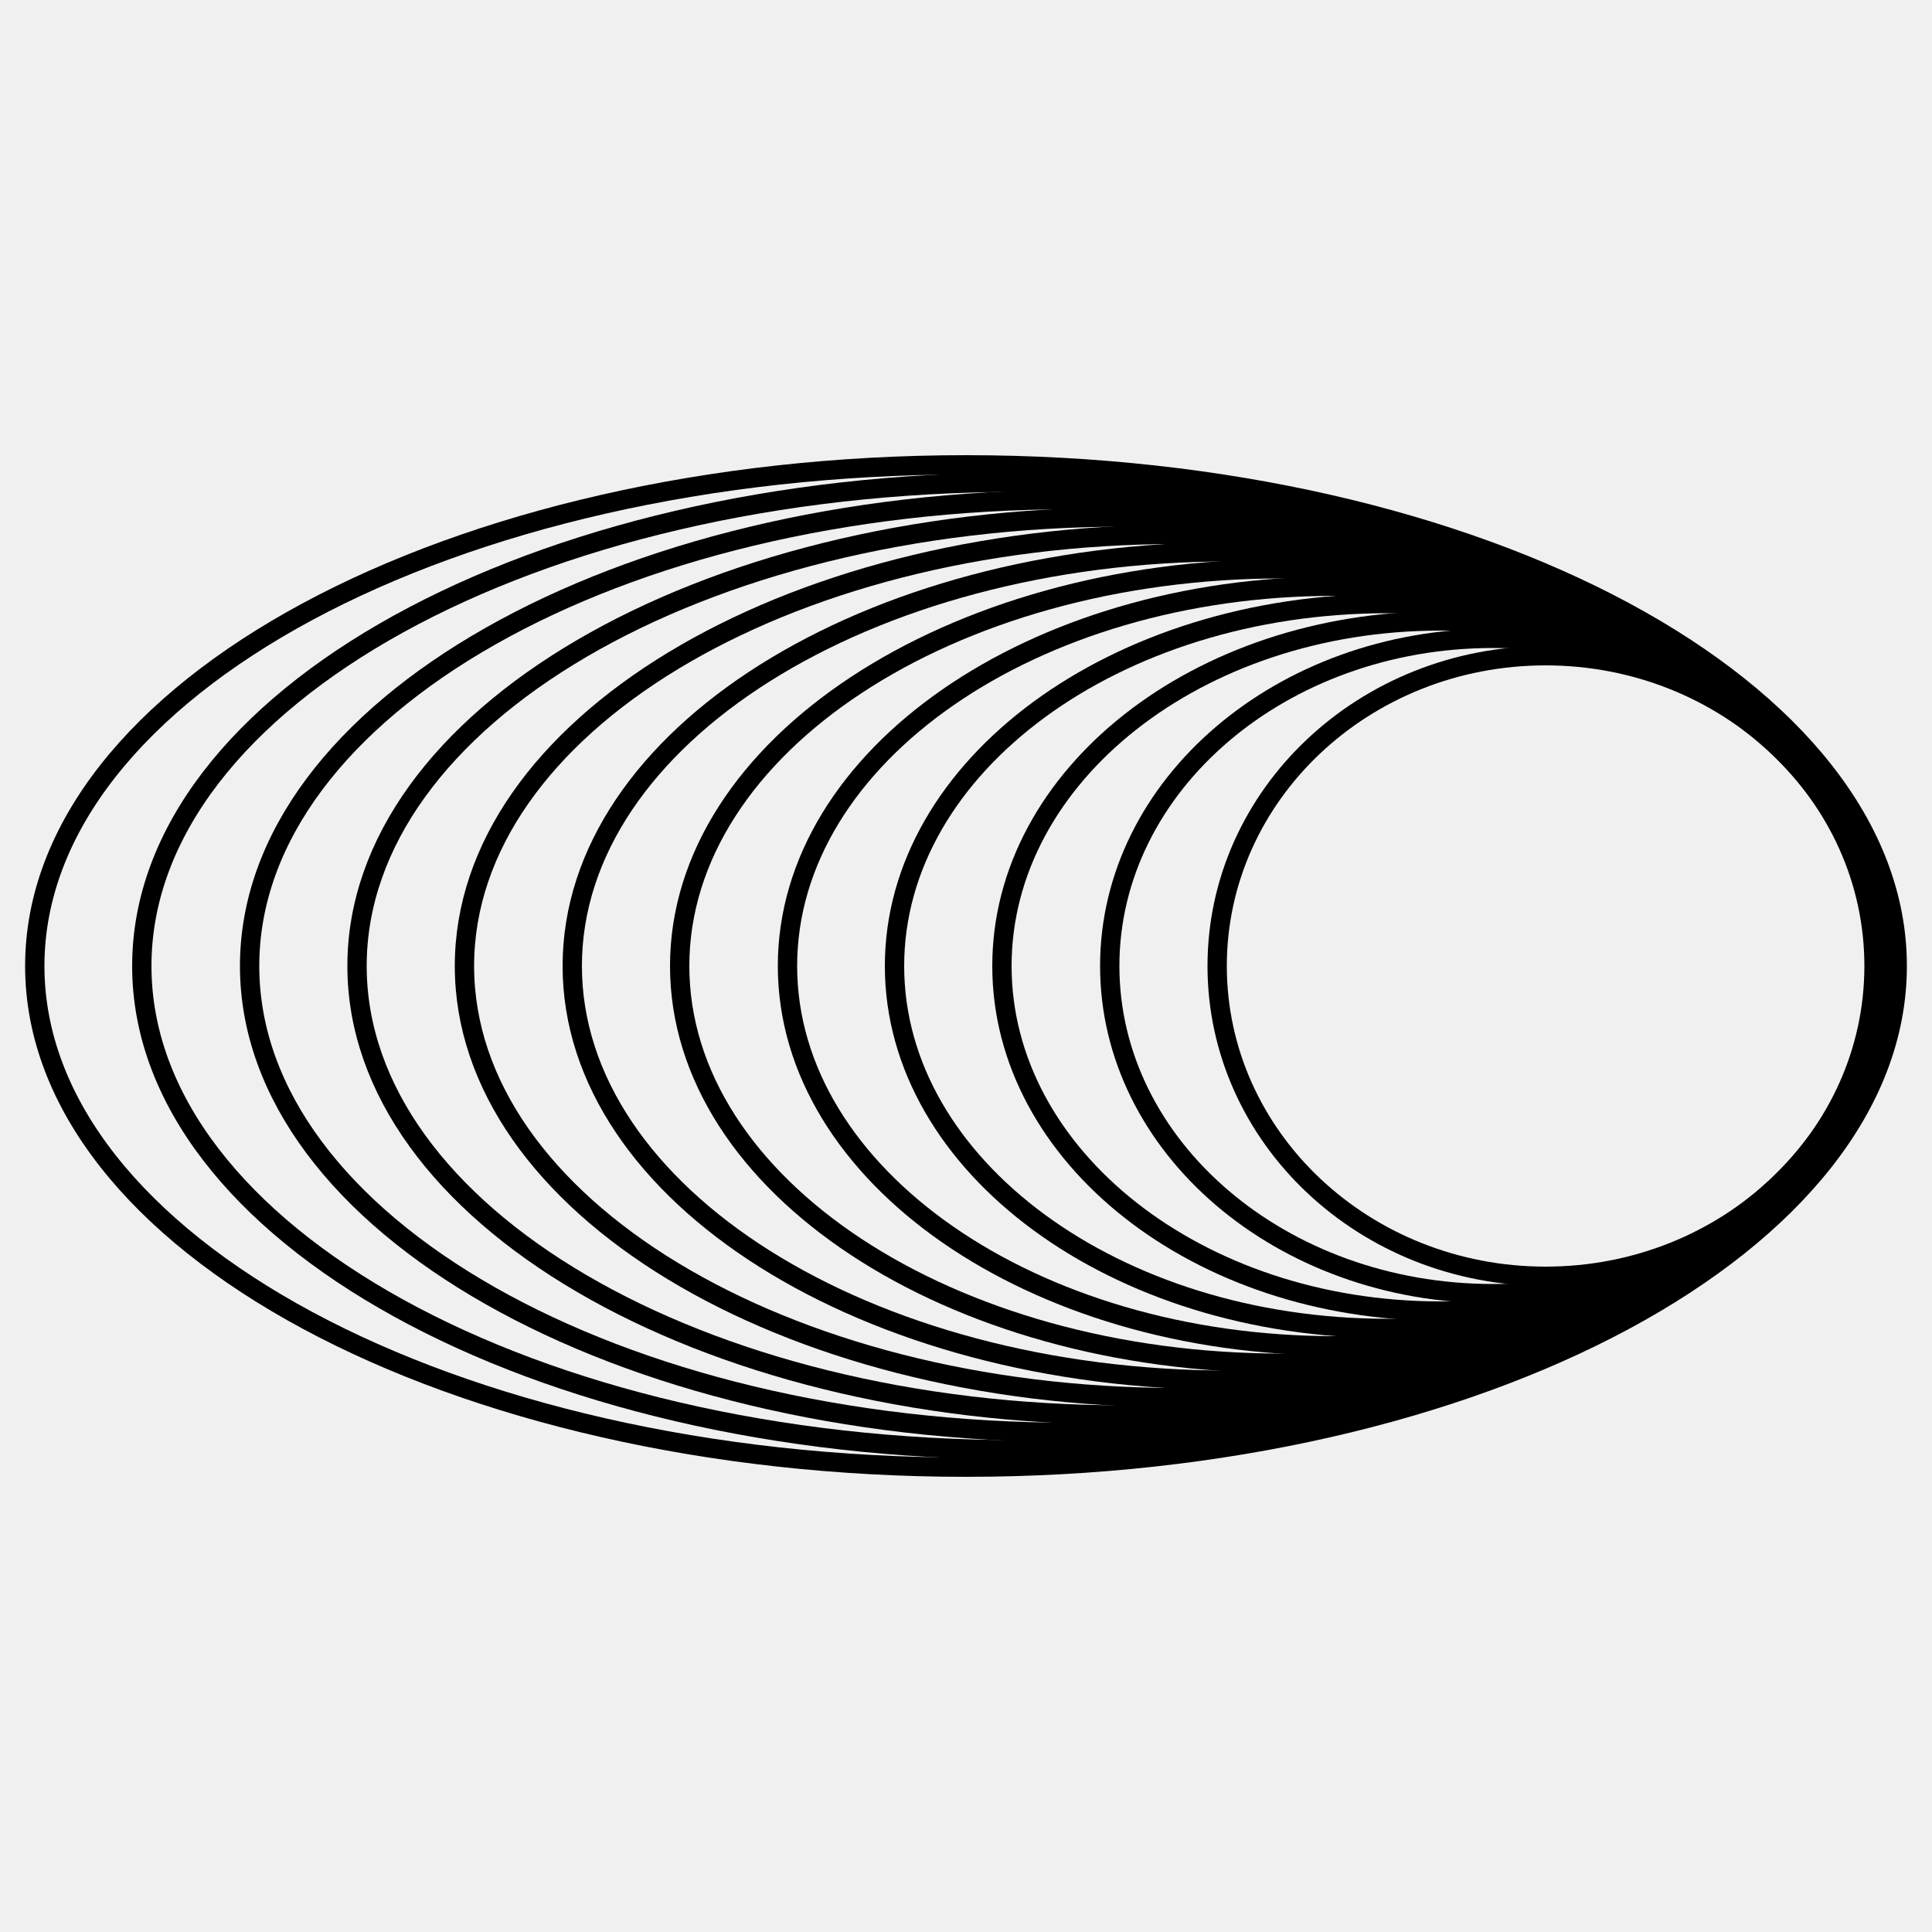
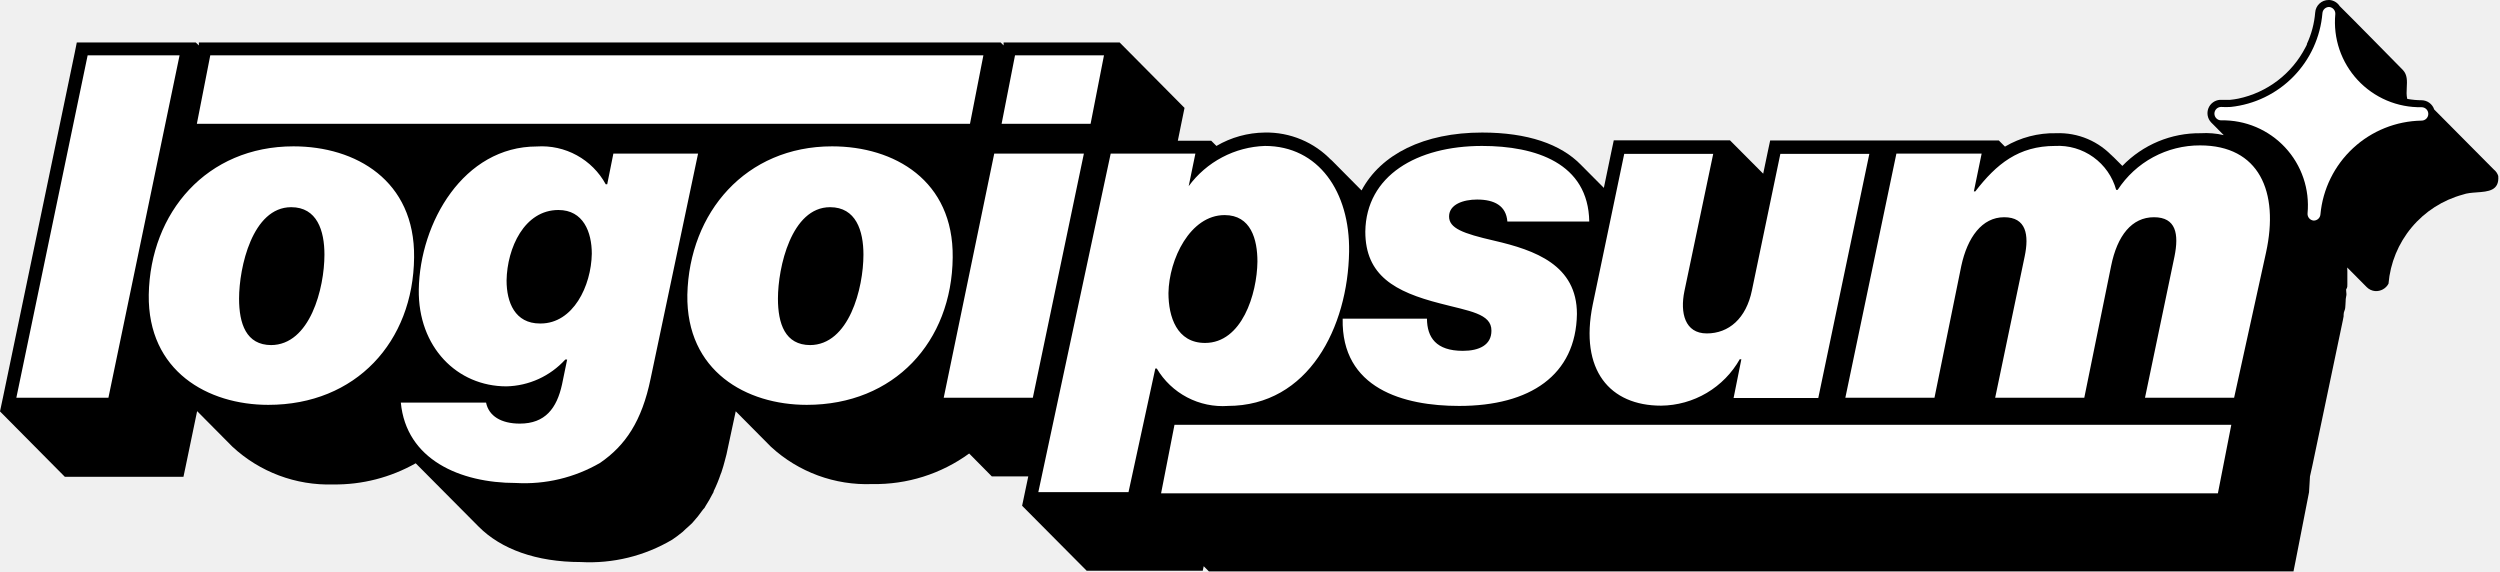
- <svg xmlns="http://www.w3.org/2000/svg" id="logo-56" width="80" height="80" viewBox="0 0 50 50" fill="none">
-   <path class="stroke" d="M40 33.03C44.694 33.03 48.5 29.435 48.5 25C48.5 20.565 44.694 16.97 40 16.97C35.306 16.97 31.5 20.565 31.5 25C31.5 29.435 35.306 33.03 40 33.03Z" stroke="black" stroke-width="0.5" stroke-miterlimit="10" />
-   <path class="stroke" d="M38.64 33.48C44.119 33.48 48.56 29.683 48.56 25C48.56 20.317 44.119 16.52 38.64 16.52C33.161 16.52 28.72 20.317 28.72 25C28.72 29.683 33.161 33.48 38.64 33.48Z" stroke="black" stroke-width="0.5" stroke-miterlimit="10" />
-   <path class="stroke" d="M37.27 33.93C43.533 33.93 48.61 29.932 48.61 25C48.61 20.068 43.533 16.07 37.27 16.07C31.007 16.07 25.93 20.068 25.93 25C25.93 29.932 31.007 33.93 37.27 33.93Z" stroke="black" stroke-width="0.5" stroke-miterlimit="10" />
-   <path class="stroke" d="M35.91 34.38C42.957 34.38 48.67 30.18 48.67 25C48.67 19.82 42.957 15.62 35.91 15.62C28.863 15.62 23.15 19.82 23.15 25C23.15 30.18 28.863 34.38 35.91 34.38Z" stroke="black" stroke-width="0.5" stroke-miterlimit="10" />
-   <path class="stroke" d="M34.55 34.83C42.376 34.83 48.72 30.429 48.72 25C48.72 19.571 42.376 15.17 34.55 15.17C26.724 15.17 20.38 19.571 20.38 25C20.38 30.429 26.724 34.83 34.55 34.83Z" stroke="black" stroke-width="0.5" stroke-miterlimit="10" />
-   <path class="stroke" d="M33.18 35.28C41.79 35.28 48.77 30.677 48.77 25C48.77 19.323 41.79 14.72 33.18 14.72C24.57 14.72 17.59 19.323 17.59 25C17.59 30.677 24.57 35.28 33.18 35.28Z" stroke="black" stroke-width="0.5" stroke-miterlimit="10" />
-   <path class="stroke" d="M31.82 35.72C41.214 35.72 48.83 30.921 48.83 25C48.83 19.079 41.214 14.28 31.82 14.28C22.426 14.28 14.81 19.079 14.81 25C14.81 30.921 22.426 35.72 31.82 35.72Z" stroke="black" stroke-width="0.5" stroke-miterlimit="10" />
-   <path class="stroke" d="M30.45 36.17C40.629 36.17 48.88 31.169 48.88 25C48.88 18.831 40.629 13.83 30.45 13.83C20.271 13.83 12.02 18.831 12.02 25C12.02 31.169 20.271 36.17 30.45 36.17Z" stroke="black" stroke-width="0.5" stroke-miterlimit="10" />
-   <path class="stroke" d="M29.09 36.62C40.053 36.62 48.94 31.417 48.94 25C48.94 18.582 40.053 13.38 29.09 13.38C18.127 13.38 9.24 18.582 9.24 25C9.24 31.417 18.127 36.62 29.09 36.62Z" stroke="black" stroke-width="0.5" stroke-miterlimit="10" />
-   <path class="stroke" d="M27.73 37.07C39.477 37.07 49 31.666 49 25C49 18.334 39.477 12.93 27.73 12.93C15.983 12.93 6.46 18.334 6.46 25C6.46 31.666 15.983 37.07 27.73 37.07Z" stroke="black" stroke-width="0.5" stroke-miterlimit="10" />
-   <path class="stroke" d="M26.36 37.52C38.891 37.52 49.05 31.915 49.05 25C49.05 18.085 38.891 12.48 26.36 12.48C13.829 12.48 3.67 18.085 3.67 25C3.67 31.915 13.829 37.52 26.36 37.52Z" stroke="black" stroke-width="0.5" stroke-miterlimit="10" />
-   <path class="stroke" d="M25 37.97C38.31 37.97 49.1 32.163 49.1 25C49.1 17.837 38.31 12.03 25 12.03C11.69 12.03 0.9 17.837 0.9 25C0.9 32.163 11.69 37.97 25 37.97Z" stroke="black" stroke-width="0.5" stroke-miterlimit="10" />
+ <svg xmlns="http://www.w3.org/2000/svg" id="logo-78" width="175" height="40" viewBox="0 0 175 40" fill="none">
+   <path class="ccustom" d="M170.394 7.664L174.568 11.867C174.714 11.983 174.822 12.14 174.878 12.317C174.963 13.351 174.18 13.408 173.38 13.466C173.034 13.491 172.685 13.516 172.402 13.621C170.998 14.001 169.746 14.803 168.815 15.919C167.883 17.035 167.318 18.411 167.195 19.859C167.105 20.027 166.969 20.164 166.802 20.256C166.636 20.347 166.447 20.389 166.257 20.375C166.037 20.356 165.831 20.259 165.675 20.103L164.305 18.724C164.315 18.818 164.315 18.912 164.315 18.987V19.897C164.315 19.954 164.317 20.01 164.31 20.065C164.301 20.127 164.28 20.189 164.231 20.253V20.338C164.231 20.381 164.236 20.421 164.241 20.462C164.251 20.545 164.262 20.631 164.231 20.75C164.201 20.862 164.198 20.992 164.194 21.109C164.193 21.178 164.191 21.242 164.184 21.294C164.174 21.367 164.174 21.445 164.168 21.522C164.162 21.595 164.15 21.667 164.118 21.735C164.074 21.831 164.059 21.922 164.055 22.014C164.052 22.058 164.052 22.103 164.052 22.148L163.996 22.439L161.867 32.589L161.698 33.349L161.632 34.456L160.694 39.249L160.544 40H84.625L84.259 39.634L84.193 39.953H76.069L71.548 35.403L71.979 33.349H69.428L67.842 31.745C65.875 33.178 63.493 33.928 61.06 33.884C58.444 33.987 55.894 33.049 53.968 31.276L51.501 28.79L50.966 31.285C50.901 31.642 50.816 31.979 50.722 32.308L50.638 32.617L50.497 33.068C50.486 33.107 50.47 33.144 50.45 33.18C50.311 33.594 50.145 33.998 49.953 34.39C49.958 34.405 49.958 34.422 49.953 34.437C49.928 34.489 49.9 34.539 49.869 34.587C49.727 34.867 49.571 35.14 49.4 35.403C49.368 35.451 49.34 35.502 49.315 35.553L49.212 35.666C48.983 35.995 48.732 36.308 48.462 36.604C48.387 36.678 48.313 36.748 48.238 36.816C48.161 36.886 48.083 36.955 48.002 37.026L47.795 37.223C47.665 37.331 47.532 37.436 47.396 37.536C47.284 37.619 47.17 37.699 47.054 37.777C45.121 38.922 42.891 39.467 40.647 39.343C37.552 39.343 35.075 38.443 33.508 36.867L29.099 32.43C27.338 33.426 25.344 33.938 23.321 33.912C20.713 33.992 18.178 33.042 16.266 31.266L13.799 28.78L13.002 32.617L12.842 33.377H4.54L0 28.799L0.235 27.692L5.225 3.724L5.375 2.974H13.705L13.921 3.18V2.974H70.047L70.253 3.18V2.974H78.377L82.917 7.552L82.692 8.649L82.448 9.85H84.784L85.15 10.216C86.178 9.613 87.345 9.29 88.537 9.278C89.413 9.26 90.282 9.427 91.09 9.766C91.898 10.105 92.626 10.61 93.227 11.248L93.105 11.107L95.309 13.33C96.651 10.807 99.662 9.278 103.752 9.278C106.923 9.278 109.259 10.084 110.675 11.548L112.27 13.152L112.805 10.572L112.964 9.822H121.097L123.424 12.158L123.752 10.582L123.912 9.831H139.916L140.347 10.263C141.431 9.623 142.672 9.298 143.931 9.325C144.688 9.295 145.442 9.434 146.14 9.73C146.837 10.027 147.46 10.475 147.964 11.041C147.938 11.012 147.913 10.982 147.888 10.953C147.843 10.899 147.798 10.847 147.75 10.798L148.565 11.614C149.275 10.878 150.129 10.296 151.072 9.902C152.016 9.509 153.03 9.312 154.052 9.325C154.595 9.291 155.137 9.337 155.663 9.46L154.775 8.565C154.654 8.435 154.572 8.274 154.539 8.1C154.506 7.926 154.523 7.746 154.587 7.581C154.652 7.417 154.762 7.273 154.905 7.169C155.048 7.064 155.217 7.001 155.394 6.989H156.107C156.299 6.97 156.49 6.942 156.679 6.904C157.676 6.695 158.614 6.266 159.425 5.65C160.237 5.033 160.901 4.244 161.37 3.34C161.411 3.27 161.448 3.198 161.482 3.124V3.077C161.805 2.382 162.001 1.636 162.064 0.872C162.08 0.635 162.187 0.413 162.361 0.251C162.535 0.089 162.764 -0.001 163.002 2.72188e-06H163.077C163.219 0.014 163.357 0.059 163.479 0.134C163.601 0.209 163.704 0.311 163.781 0.432C164.456 1.088 168.208 4.906 168.208 4.906C168.521 5.242 168.498 5.679 168.474 6.12C168.459 6.394 168.444 6.669 168.508 6.923C168.679 6.954 168.852 6.977 169.024 6.993C169.19 7.008 169.356 7.016 169.522 7.017C169.716 7.021 169.905 7.085 170.061 7.201C170.217 7.317 170.334 7.479 170.394 7.664Z" fill="black" />
+   <path d="M42.936 10.751H48.865L45.544 26.501C44.934 29.484 43.771 31.191 42.007 32.401C40.224 33.437 38.175 33.926 36.116 33.809C32.195 33.809 28.433 32.167 28.058 28.18H34.024C34.212 29.118 35.075 29.653 36.388 29.653C38.161 29.653 38.977 28.584 39.343 26.904L39.7 25.169H39.568C39.045 25.744 38.41 26.207 37.702 26.53C36.994 26.852 36.228 27.028 35.45 27.045C31.998 27.045 29.259 24.296 29.315 20.272C29.39 15.582 32.448 10.253 37.58 10.253C38.552 10.188 39.523 10.402 40.377 10.871C41.232 11.34 41.934 12.043 42.401 12.899H42.505L42.936 10.751ZM37.842 22.645C40.122 22.645 41.388 20.019 41.426 17.758C41.426 16.248 40.835 14.7 39.09 14.7C36.707 14.7 35.497 17.355 35.46 19.634C35.46 21.173 36.051 22.645 37.795 22.645M104.4 23.152C104.4 24.156 103.536 24.559 102.401 24.559C100.525 24.559 99.897 23.621 99.887 22.308H93.987C93.884 27.204 98.255 28.415 102.139 28.415C107.101 28.415 110.319 26.266 110.385 21.979C110.385 18.555 107.467 17.514 104.597 16.848C102.392 16.341 101.426 15.976 101.435 15.141C101.445 14.306 102.43 13.968 103.396 13.968C104.606 13.968 105.431 14.4 105.516 15.507H111.248C111.182 11.416 107.495 10.216 103.743 10.216C99.184 10.216 95.628 12.289 95.572 16.21C95.572 19.296 97.655 20.431 100.797 21.238C102.814 21.773 104.418 21.942 104.4 23.152ZM148.236 13.293H148.133C147.878 12.369 147.314 11.56 146.536 11.001C145.758 10.441 144.812 10.164 143.855 10.216C141.304 10.216 139.747 11.482 138.274 13.396H138.171L138.715 10.751H132.748L129.174 27.842H135.413L137.289 18.621C137.72 16.613 138.743 15.206 140.291 15.206C141.839 15.206 142.045 16.445 141.726 17.955L139.662 27.842H145.9L147.777 18.621C148.208 16.482 149.231 15.206 150.778 15.206C152.326 15.206 152.533 16.379 152.214 17.955L150.15 27.842H156.388L158.621 17.683C159.559 13.396 158.124 10.178 154.006 10.178C152.86 10.174 151.732 10.456 150.724 11C149.716 11.544 148.861 12.332 148.236 13.293ZM1.144 27.842H7.589L12.57 3.874H6.135L1.144 27.842ZM20.544 10.244C24.897 10.244 29.052 12.627 28.987 18.021C28.93 23.921 24.916 28.34 18.78 28.34C14.559 28.34 10.338 25.994 10.413 20.628C10.516 14.869 14.475 10.244 20.544 10.244ZM18.959 24.156C21.707 24.156 22.711 20.169 22.711 17.824C22.711 16.145 22.195 14.503 20.384 14.503C17.664 14.503 16.735 18.724 16.735 20.901C16.735 22.645 17.223 24.156 18.996 24.156M14.719 3.874L13.78 8.668H67.899L68.837 3.874H14.719ZM58.246 10.244C62.598 10.244 66.754 12.627 66.689 18.021C66.632 23.921 62.608 28.34 56.473 28.34C52.251 28.34 48.03 25.994 48.114 20.628C48.246 14.869 52.204 10.244 58.246 10.244ZM56.688 24.156C59.437 24.156 60.441 20.169 60.441 17.824C60.441 16.145 59.916 14.503 58.105 14.503C55.394 14.503 54.456 18.724 54.456 20.901C54.456 22.645 54.944 24.156 56.726 24.156M71.051 3.874L70.112 8.668H76.341L77.279 3.874H71.051ZM66.06 27.842H72.298L75.872 10.751H69.597L66.06 27.842ZM85.966 28.415C84.973 28.485 83.98 28.278 83.099 27.815C82.217 27.353 81.482 26.654 80.975 25.797H80.872L78.996 34.447H72.683L77.749 10.751H83.677L83.208 13.03C83.827 12.188 84.629 11.497 85.554 11.01C86.478 10.522 87.501 10.251 88.546 10.216C92.298 10.216 94.503 13.433 94.437 17.617C94.353 22.88 91.623 28.415 85.929 28.415H85.966ZM85.722 15.056C83.311 15.056 81.829 18.143 81.792 20.516C81.792 22.167 82.373 24.006 84.353 24.006C86.932 24.006 87.992 20.591 88.02 18.311C88.02 16.764 87.57 15.056 85.722 15.056ZM121.792 25.15H121.895L121.351 27.861H127.279L130.854 10.769H124.625L122.636 20.319C122.233 22.298 121.013 23.34 119.475 23.34C117.936 23.34 117.598 21.895 117.908 20.385L119.925 10.769H113.696L111.491 21.323C110.553 25.919 112.692 28.396 116.276 28.396C117.401 28.385 118.504 28.077 119.472 27.504C120.44 26.931 121.241 26.113 121.792 25.131V25.15ZM155.253 34.531L156.191 29.737H82.214L81.276 34.531H155.253Z" fill="white" />
+   <path d="M161.96 15.441C161.899 15.436 161.839 15.419 161.784 15.391C161.728 15.363 161.679 15.325 161.639 15.277C161.599 15.23 161.569 15.176 161.55 15.117C161.531 15.058 161.524 14.996 161.529 14.934C161.607 14.099 161.508 13.256 161.238 12.462C160.968 11.668 160.533 10.939 159.961 10.324C159.39 9.71 158.695 9.223 157.923 8.895C157.15 8.568 156.317 8.407 155.478 8.424C155.354 8.424 155.235 8.375 155.147 8.287C155.059 8.199 155.009 8.079 155.009 7.955C155.009 7.831 155.059 7.711 155.147 7.623C155.235 7.535 155.354 7.486 155.478 7.486C155.703 7.5 155.929 7.5 156.154 7.486C157.82 7.308 159.372 6.556 160.543 5.357C161.715 4.159 162.431 2.589 162.57 0.919C162.58 0.802 162.633 0.692 162.72 0.612C162.807 0.532 162.921 0.487 163.039 0.488C163.101 0.493 163.161 0.509 163.216 0.538C163.271 0.566 163.32 0.604 163.36 0.651C163.401 0.698 163.431 0.753 163.45 0.812C163.469 0.871 163.476 0.933 163.471 0.994C163.393 1.829 163.492 2.671 163.761 3.465C164.031 4.258 164.465 4.986 165.035 5.601C165.606 6.215 166.299 6.702 167.07 7.031C167.842 7.359 168.674 7.52 169.512 7.505C169.636 7.505 169.756 7.554 169.844 7.642C169.932 7.73 169.981 7.849 169.981 7.974C169.981 8.098 169.932 8.217 169.844 8.305C169.756 8.393 169.636 8.443 169.512 8.443C167.73 8.472 166.021 9.159 164.714 10.371C163.407 11.583 162.593 13.235 162.43 15.009C162.42 15.127 162.367 15.237 162.28 15.317C162.193 15.397 162.079 15.441 161.96 15.441Z" fill="white" />
</svg>
